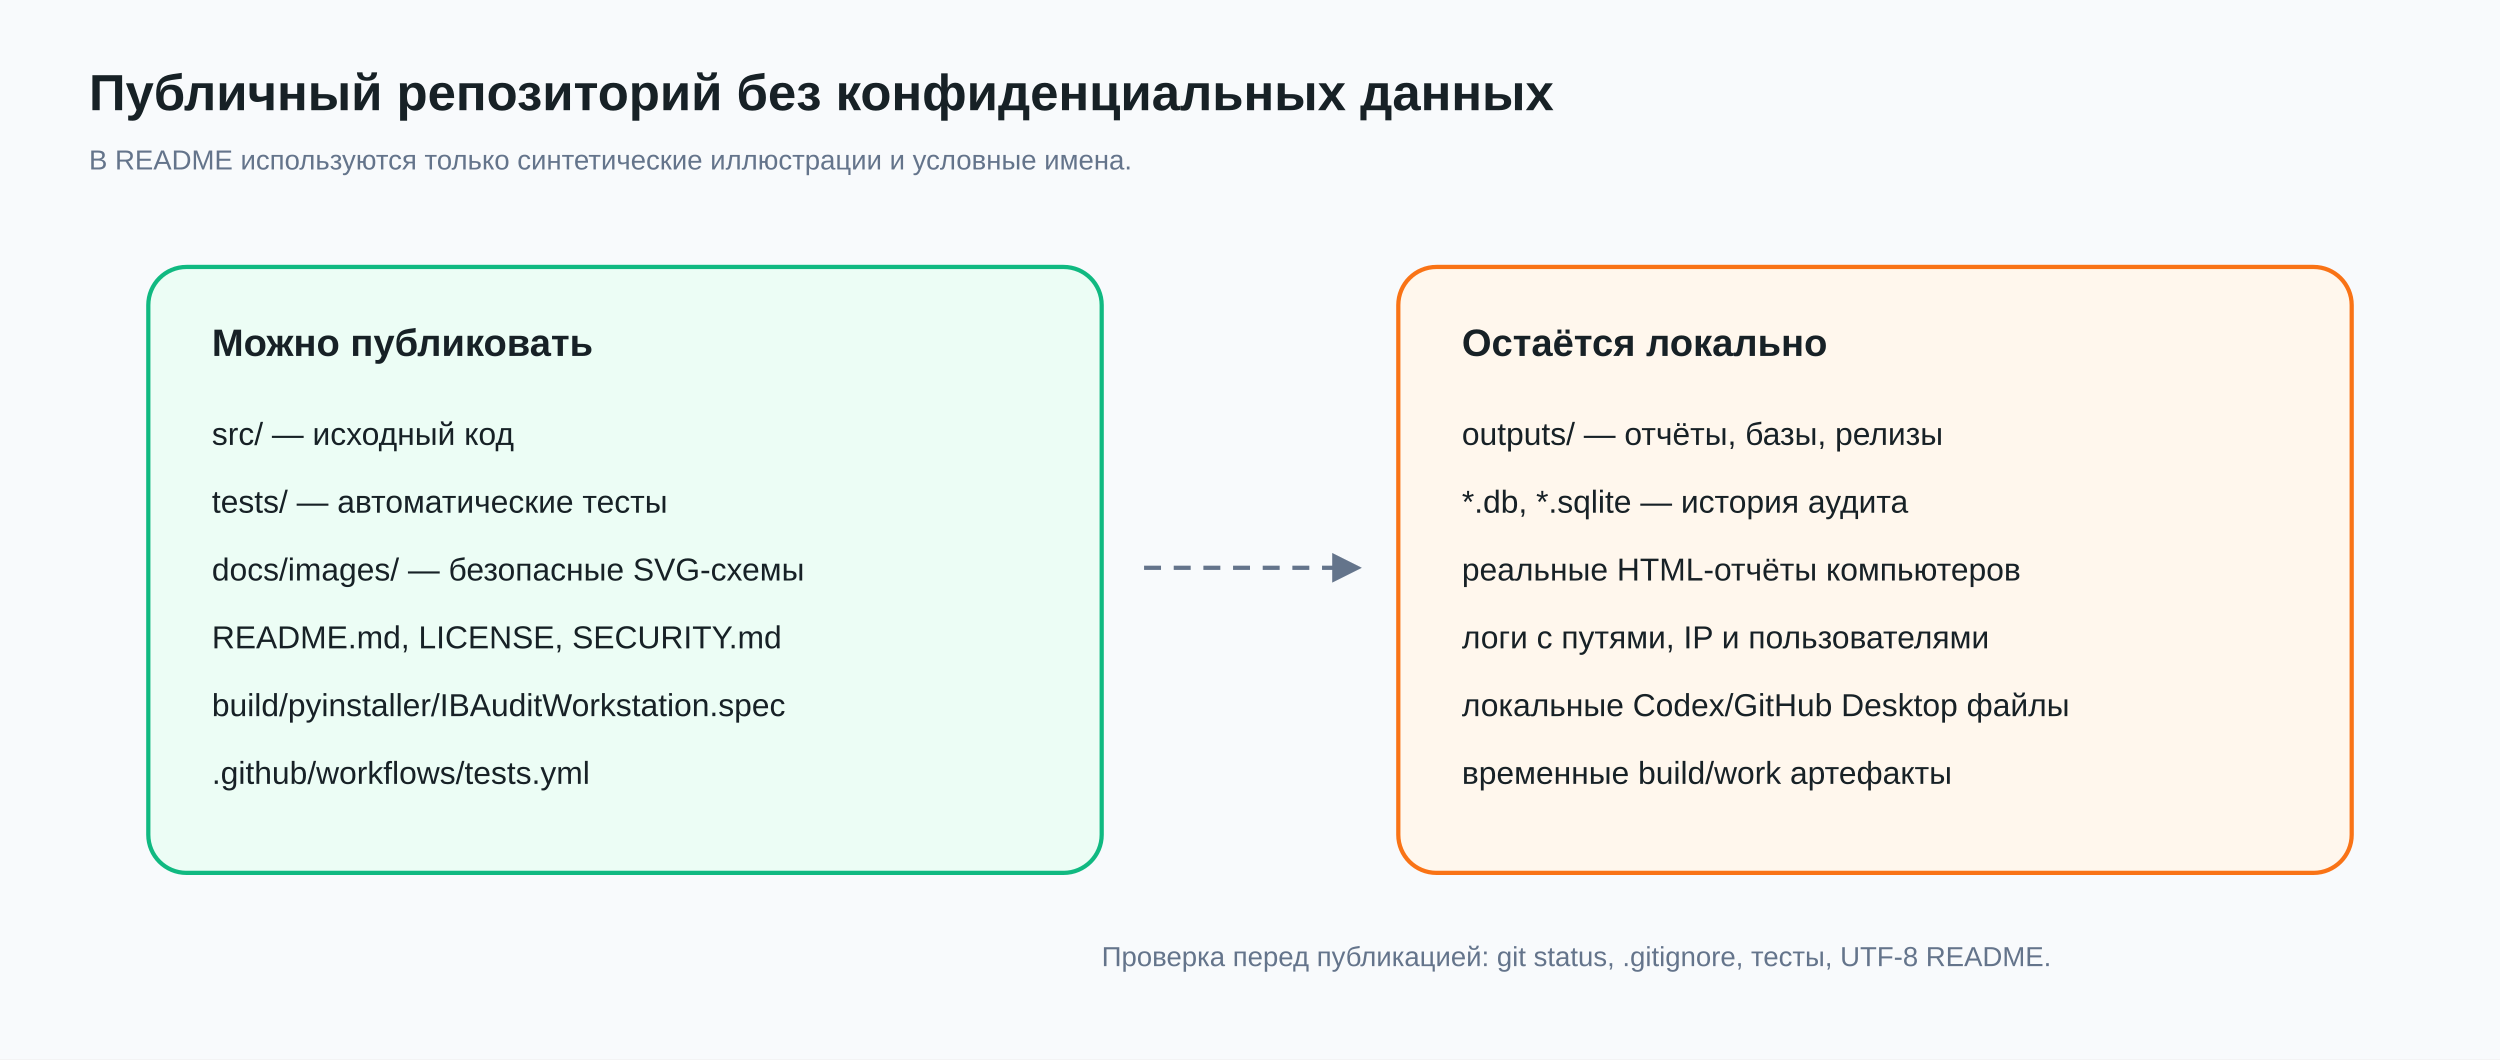
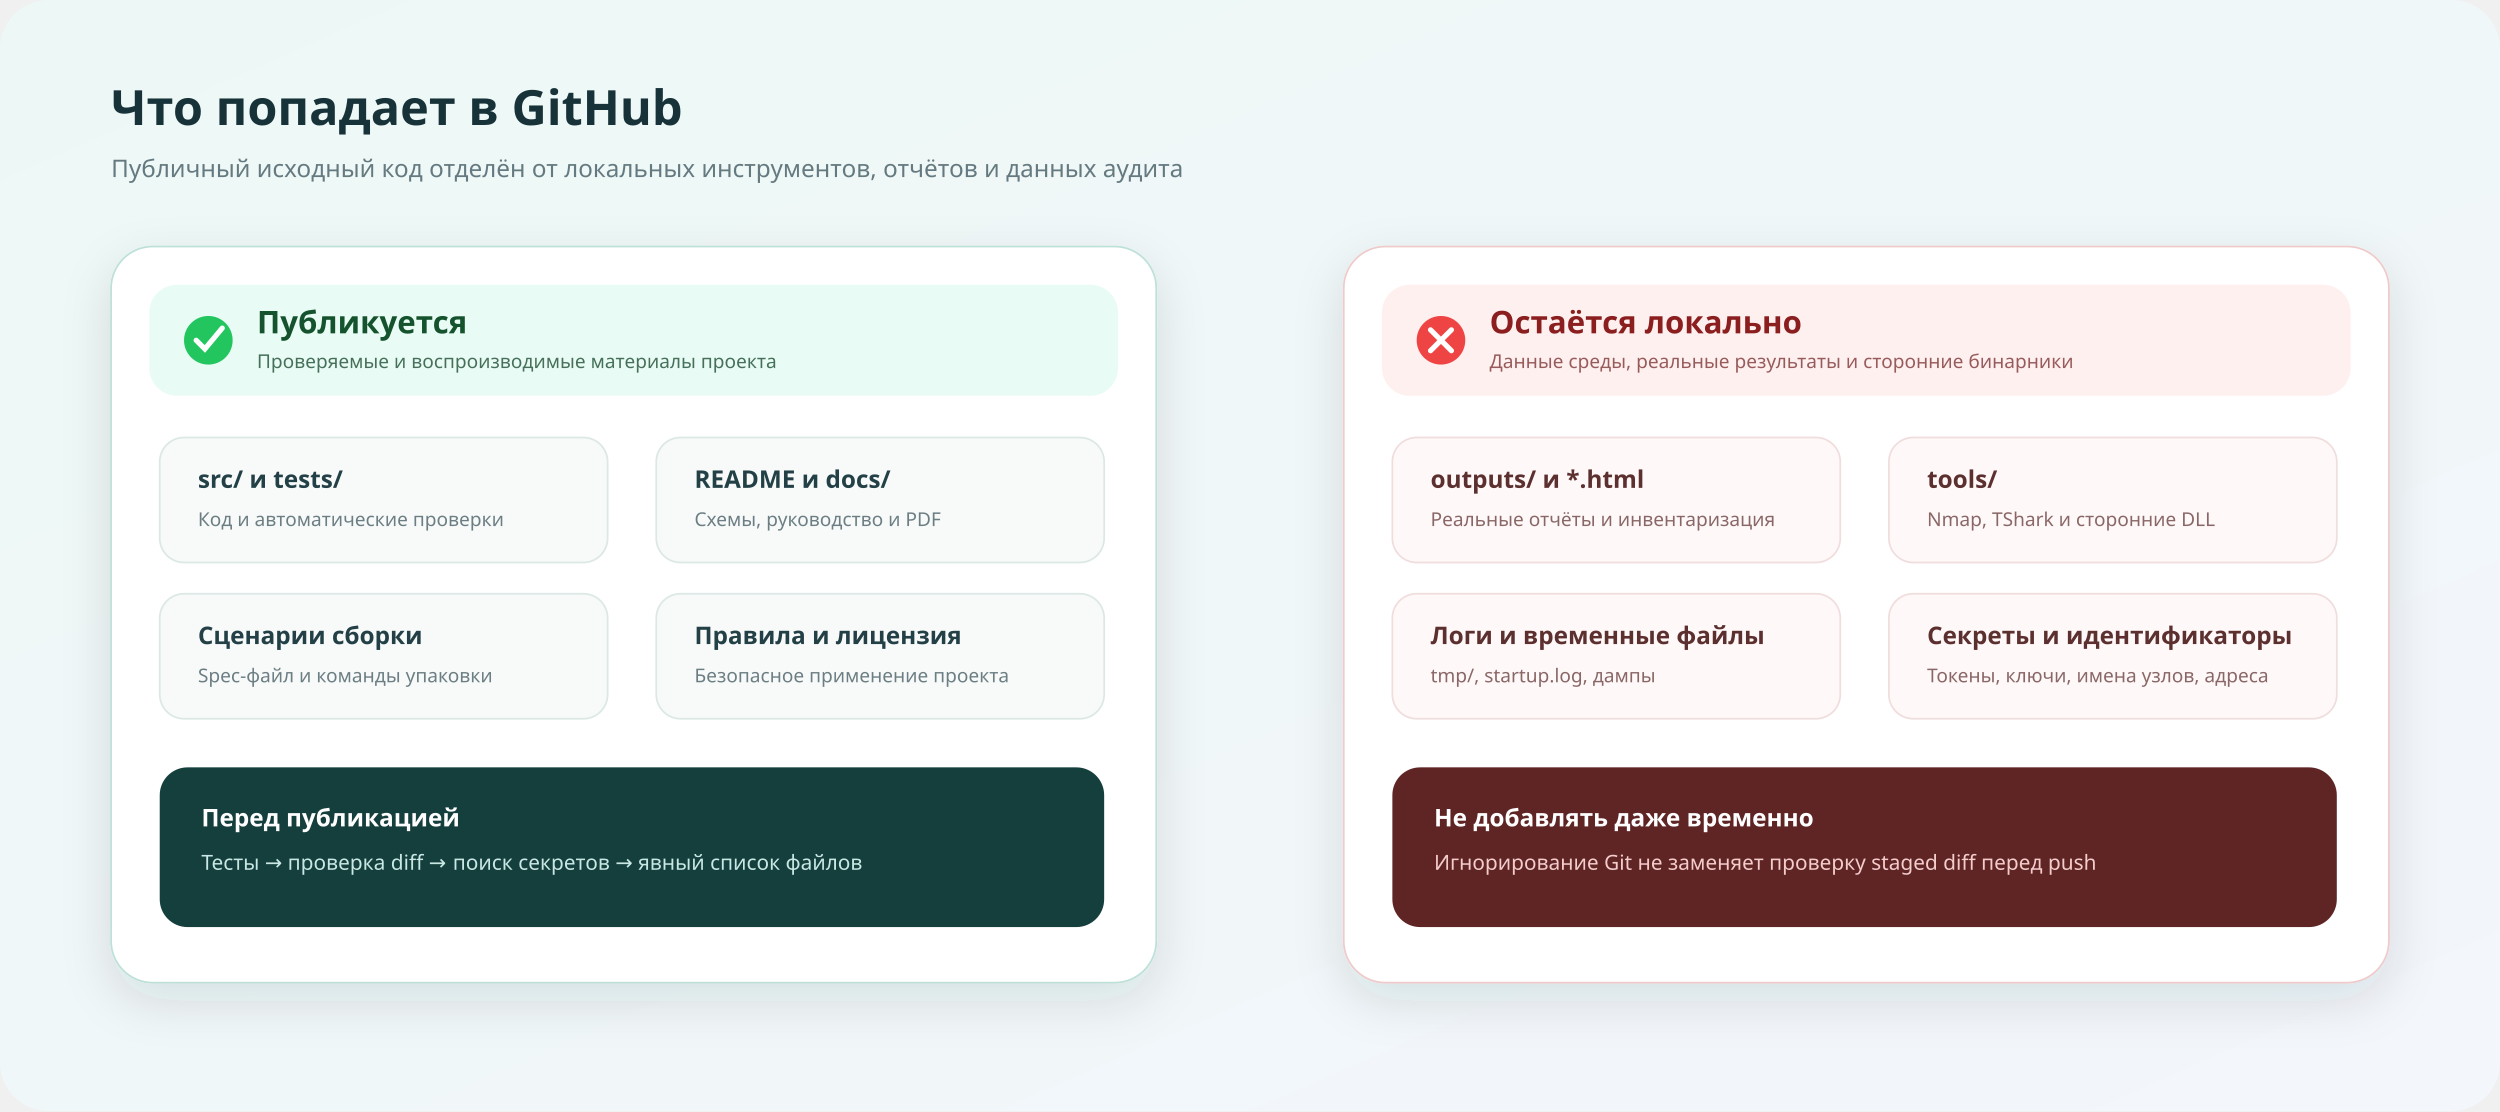
- <svg xmlns="http://www.w3.org/2000/svg" width="1180" height="500" viewBox="0 0 1180 500" role="img" aria-labelledby="title desc">
+ <svg xmlns="http://www.w3.org/2000/svg" width="1440" height="640" viewBox="0 0 1440 640" role="img" aria-labelledby="title desc">
  <defs>
-     <style>
-       .bg{fill:#f8fafc}.safe{fill:#ecfdf5;stroke:#10b981;stroke-width:2}.local{fill:#fff7ed;stroke:#f97316;stroke-width:2}
-       .title{font:700 24px Segoe UI,Arial,sans-serif;fill:#172126}.text{font:400 15px Segoe UI,Arial,sans-serif;fill:#172126}
-       .small{font:400 13px Segoe UI,Arial,sans-serif;fill:#64748b}.head{font:700 18px Segoe UI,Arial,sans-serif;fill:#172126}
-       .arrow{stroke:#64748b;stroke-width:2;stroke-dasharray:8 6;marker-end:url(#arrow)}
-     </style>
-     <marker id="arrow" viewBox="0 0 10 10" refX="8" refY="5" markerWidth="7" markerHeight="7" orient="auto-start-reverse">
-       <path d="M 0 0 L 10 5 L 0 10 z" fill="#64748b" />
-     </marker>
+     <linearGradient id="bg" x1="0" y1="0" x2="1" y2="1">
+       <stop stop-color="#edf8f6" />
+       <stop offset="1" stop-color="#f3f6fb" />
+     </linearGradient>
+     <filter id="shadow">
+       <feDropShadow dx="0" dy="10" stdDeviation="14" flood-color="#17323c" flood-opacity=".12" />
+     </filter>
  </defs>
-   <rect class="bg" width="1180" height="500" />
-   <text class="title" x="42" y="52">Публичный репозиторий без конфиденциальных данных</text>
-   <text class="small" x="42" y="80">В README используются только синтетические иллюстрации и условные имена.</text>
-   <rect class="safe" x="70" y="126" width="450" height="286" rx="18" />
-   <text class="head" x="100" y="168">Можно публиковать</text>
-   <text class="text" x="100" y="210">src/ — исходный код</text>
-   <text class="text" x="100" y="242">tests/ — автоматические тесты</text>
-   <text class="text" x="100" y="274">docs/images/ — безопасные SVG-схемы</text>
-   <text class="text" x="100" y="306">README.md, LICENSE, SECURITY.md</text>
-   <text class="text" x="100" y="338">build/pyinstaller/IBAuditWorkstation.spec</text>
-   <text class="text" x="100" y="370">.github/workflows/tests.yml</text>
-   <rect class="local" x="660" y="126" width="450" height="286" rx="18" />
-   <text class="head" x="690" y="168">Остаётся локально</text>
-   <text class="text" x="690" y="210">outputs/ — отчёты, базы, релизы</text>
-   <text class="text" x="690" y="242">*.db, *.sqlite — история аудита</text>
-   <text class="text" x="690" y="274">реальные HTML-отчёты компьютеров</text>
-   <text class="text" x="690" y="306">логи с путями, IP и пользователями</text>
-   <text class="text" x="690" y="338">локальные Codex/GitHub Desktop файлы</text>
-   <text class="text" x="690" y="370">временные build/work артефакты</text>
-   <line class="arrow" x1="540" y1="268" x2="640" y2="268" />
-   <text class="small" x="520" y="456">Проверка перед публикацией: git status, .gitignore, тесты, UTF-8 README.</text>
+   <rect width="1440" height="640" rx="28" fill="url(#bg)" />
+   <text x="64" y="72" fill="#173238" font-family="Manrope, Segoe UI, sans-serif" font-size="28" font-weight="800">Что попадает в GitHub</text>
+   <text x="64" y="102" fill="#657a80" font-family="Manrope, Segoe UI, sans-serif" font-size="14">Публичный исходный код отделён от локальных инструментов, отчётов и данных аудита</text>
+   <rect x="64" y="142" width="602" height="424" rx="24" fill="#fff" stroke="#bde0d8" filter="url(#shadow)" />
+   <rect x="86" y="164" width="558" height="64" rx="16" fill="#e9fbf5" />
+   <circle cx="120" cy="196" r="14" fill="#22c55e" />
+   <path d="M113 196l5 5 10-12" fill="none" stroke="#fff" stroke-width="3" stroke-linecap="round" />
+   <text x="148" y="192" fill="#14532d" font-family="Manrope, Segoe UI, sans-serif" font-size="18" font-weight="800">Публикуется</text>
+   <text x="148" y="212" fill="#47705a" font-family="Manrope, Segoe UI, sans-serif" font-size="11">Проверяемые и воспроизводимые материалы проекта</text>
+   <g font-family="Manrope, Segoe UI, sans-serif">
+     <rect x="92" y="252" width="258" height="72" rx="14" fill="#f7faf9" stroke="#dbe8e5" />
+     <text x="114" y="281" fill="#244047" font-size="14" font-weight="750">src/ и tests/</text>
+     <text x="114" y="303" fill="#6c7e83" font-size="11">Код и автоматические проверки</text>
+     <rect x="378" y="252" width="258" height="72" rx="14" fill="#f7faf9" stroke="#dbe8e5" />
+     <text x="400" y="281" fill="#244047" font-size="14" font-weight="750">README и docs/</text>
+     <text x="400" y="303" fill="#6c7e83" font-size="11">Схемы, руководство и PDF</text>
+     <rect x="92" y="342" width="258" height="72" rx="14" fill="#f7faf9" stroke="#dbe8e5" />
+     <text x="114" y="371" fill="#244047" font-size="14" font-weight="750">Сценарии сборки</text>
+     <text x="114" y="393" fill="#6c7e83" font-size="11">Spec-файл и команды упаковки</text>
+     <rect x="378" y="342" width="258" height="72" rx="14" fill="#f7faf9" stroke="#dbe8e5" />
+     <text x="400" y="371" fill="#244047" font-size="14" font-weight="750">Правила и лицензия</text>
+     <text x="400" y="393" fill="#6c7e83" font-size="11">Безопасное применение проекта</text>
+   </g>
+   <rect x="92" y="442" width="544" height="92" rx="16" fill="#153f3d" />
+   <text x="116" y="476" fill="#fff" font-family="Manrope, Segoe UI, sans-serif" font-size="14" font-weight="750">Перед публикацией</text>
+   <text x="116" y="501" fill="#c9e8e4" font-family="Manrope, Segoe UI, sans-serif" font-size="12">Тесты → проверка diff → поиск секретов → явный список файлов</text>
+   <rect x="774" y="142" width="602" height="424" rx="24" fill="#fff" stroke="#efcaca" filter="url(#shadow)" />
+   <rect x="796" y="164" width="558" height="64" rx="16" fill="#fff0f0" />
+   <circle cx="830" cy="196" r="14" fill="#ef4444" />
+   <path d="M824 190l12 12M836 190l-12 12" stroke="#fff" stroke-width="3" stroke-linecap="round" />
+   <text x="858" y="192" fill="#8b1f1f" font-family="Manrope, Segoe UI, sans-serif" font-size="18" font-weight="800">Остаётся локально</text>
+   <text x="858" y="212" fill="#985b5b" font-family="Manrope, Segoe UI, sans-serif" font-size="11">Данные среды, реальные результаты и сторонние бинарники</text>
+   <g font-family="Manrope, Segoe UI, sans-serif">
+     <rect x="802" y="252" width="258" height="72" rx="14" fill="#fff8f8" stroke="#f0dddd" />
+     <text x="824" y="281" fill="#5d3030" font-size="14" font-weight="750">outputs/ и *.html</text>
+     <text x="824" y="303" fill="#8a6767" font-size="11">Реальные отчёты и инвентаризация</text>
+     <rect x="1088" y="252" width="258" height="72" rx="14" fill="#fff8f8" stroke="#f0dddd" />
+     <text x="1110" y="281" fill="#5d3030" font-size="14" font-weight="750">tools/</text>
+     <text x="1110" y="303" fill="#8a6767" font-size="11">Nmap, TShark и сторонние DLL</text>
+     <rect x="802" y="342" width="258" height="72" rx="14" fill="#fff8f8" stroke="#f0dddd" />
+     <text x="824" y="371" fill="#5d3030" font-size="14" font-weight="750">Логи и временные файлы</text>
+     <text x="824" y="393" fill="#8a6767" font-size="11">tmp/, startup.log, дампы</text>
+     <rect x="1088" y="342" width="258" height="72" rx="14" fill="#fff8f8" stroke="#f0dddd" />
+     <text x="1110" y="371" fill="#5d3030" font-size="14" font-weight="750">Секреты и идентификаторы</text>
+     <text x="1110" y="393" fill="#8a6767" font-size="11">Токены, ключи, имена узлов, адреса</text>
+   </g>
+   <rect x="802" y="442" width="544" height="92" rx="16" fill="#5f2525" />
+   <text x="826" y="476" fill="#fff" font-family="Manrope, Segoe UI, sans-serif" font-size="14" font-weight="750">Не добавлять даже временно</text>
+   <text x="826" y="501" fill="#f4cccc" font-family="Manrope, Segoe UI, sans-serif" font-size="12">Игнорирование Git не заменяет проверку staged diff перед push</text>
</svg>
